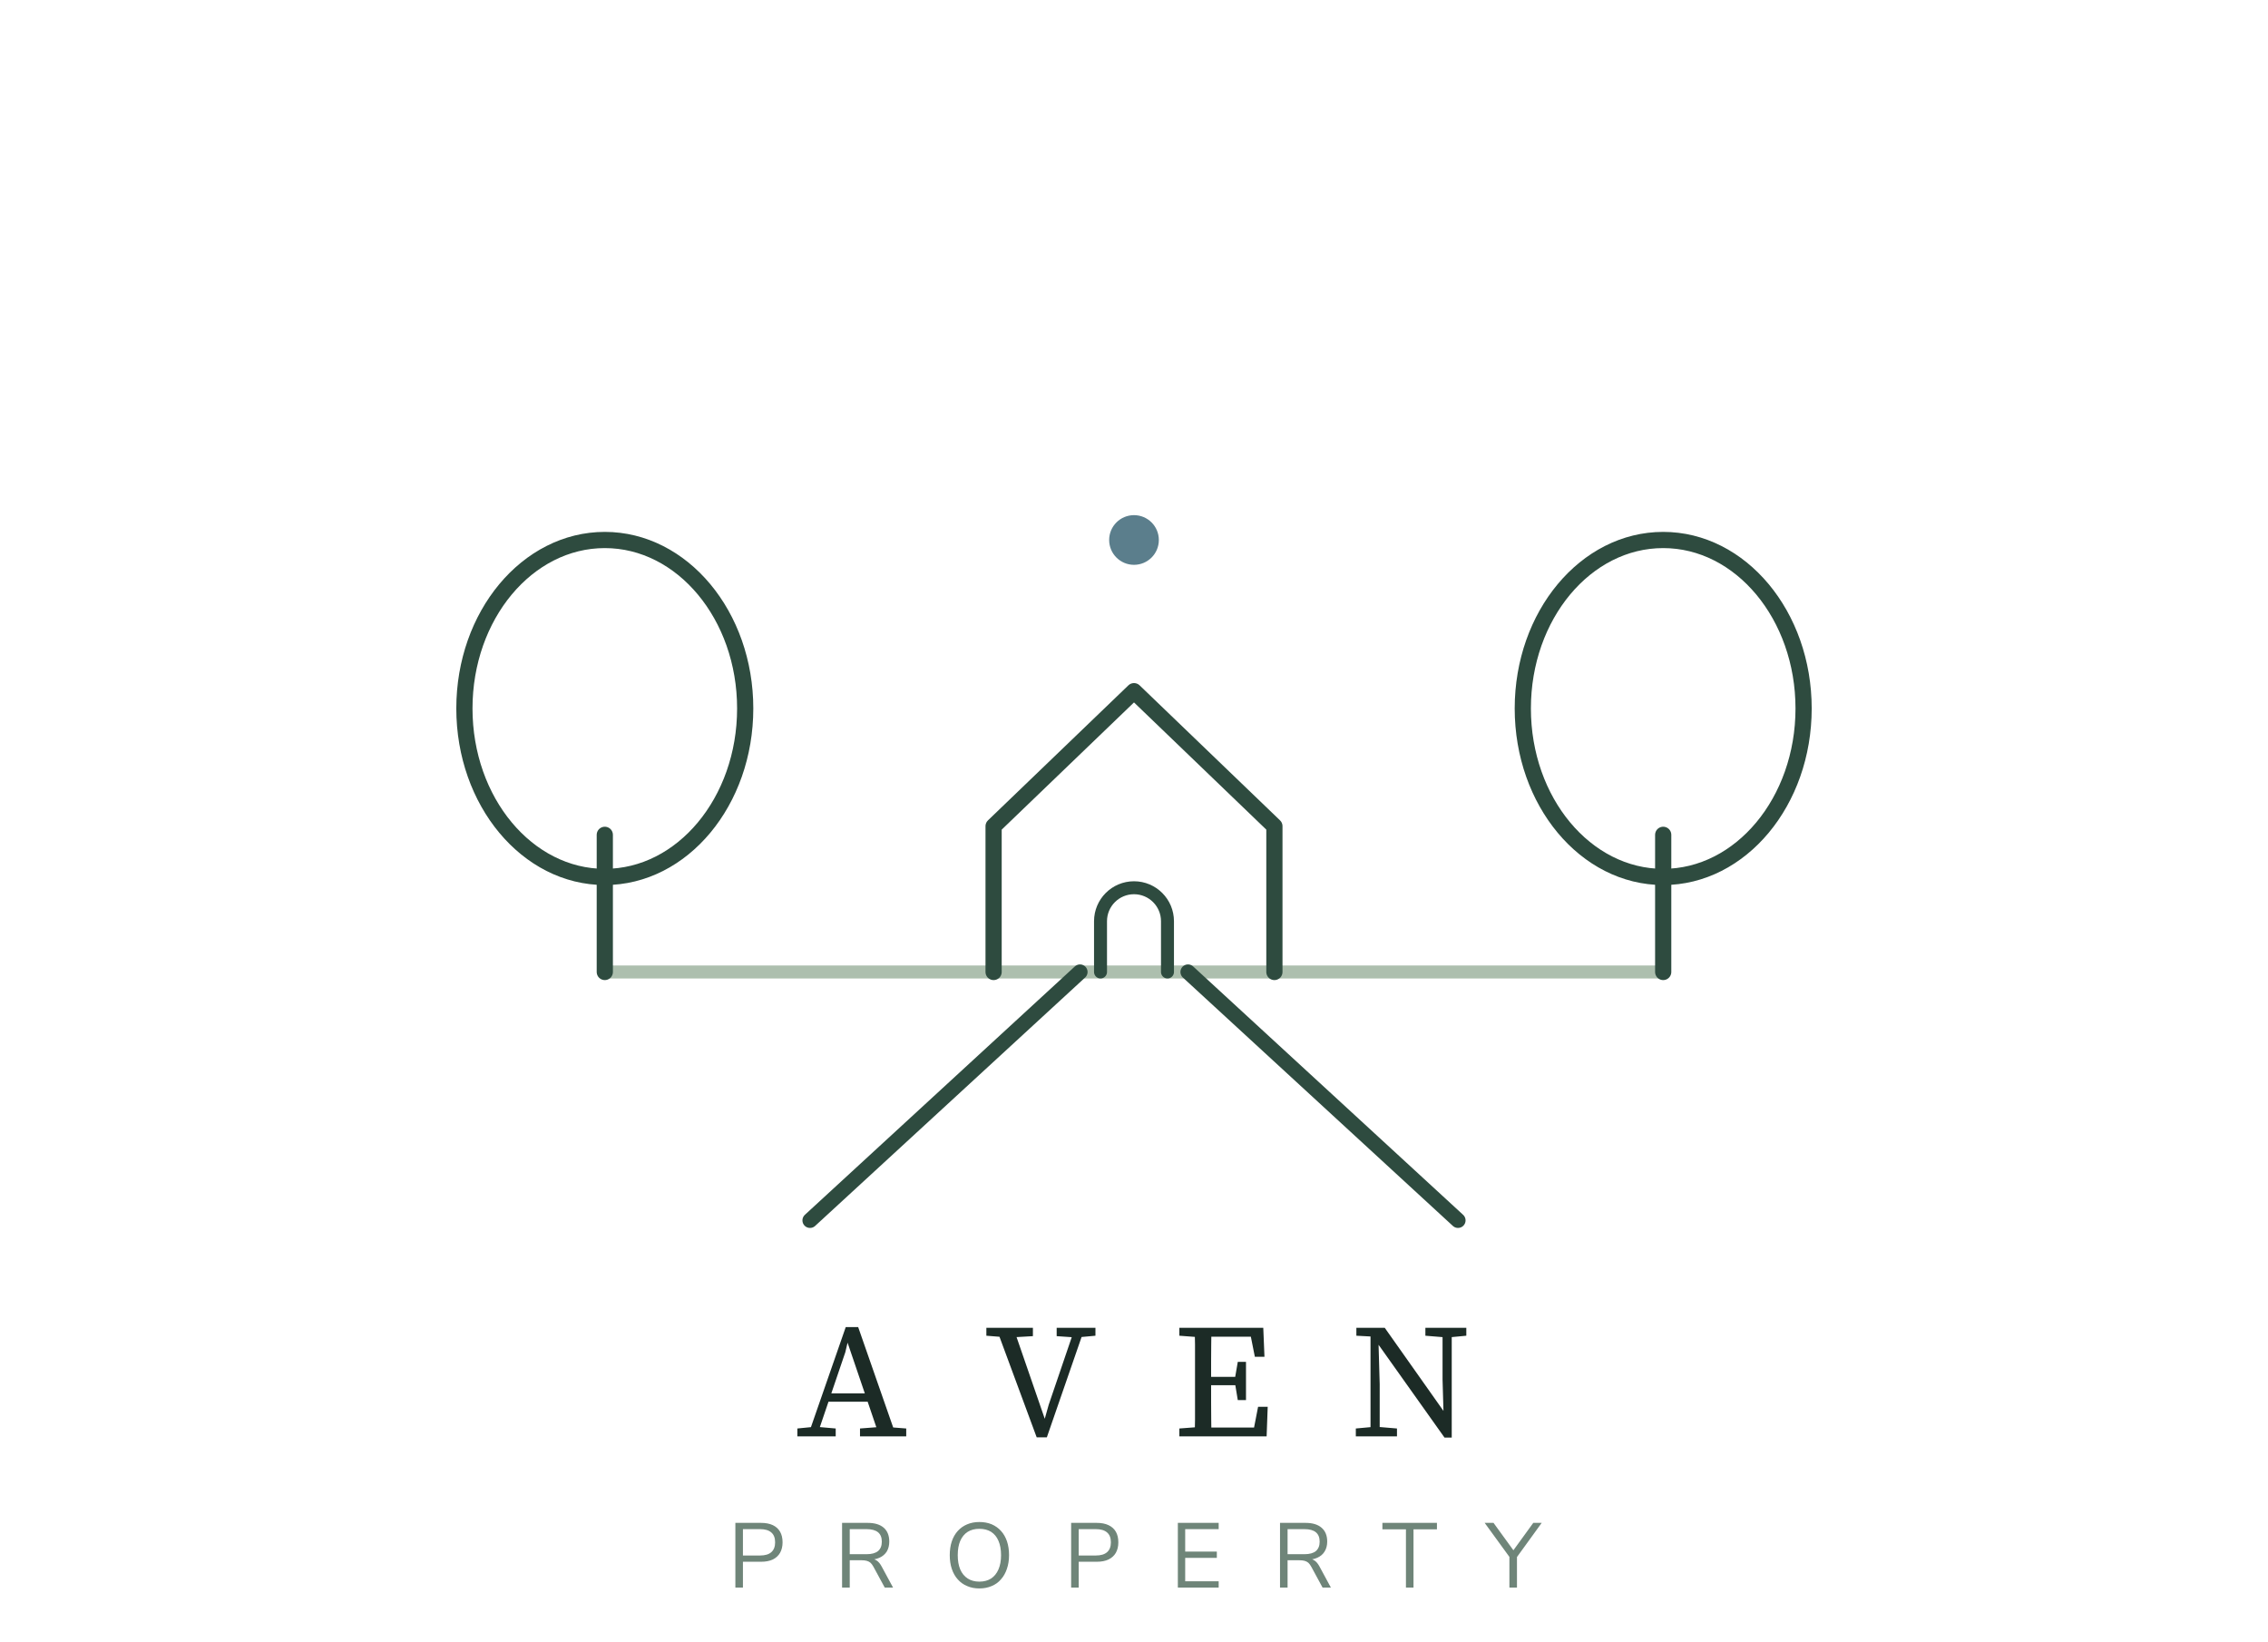
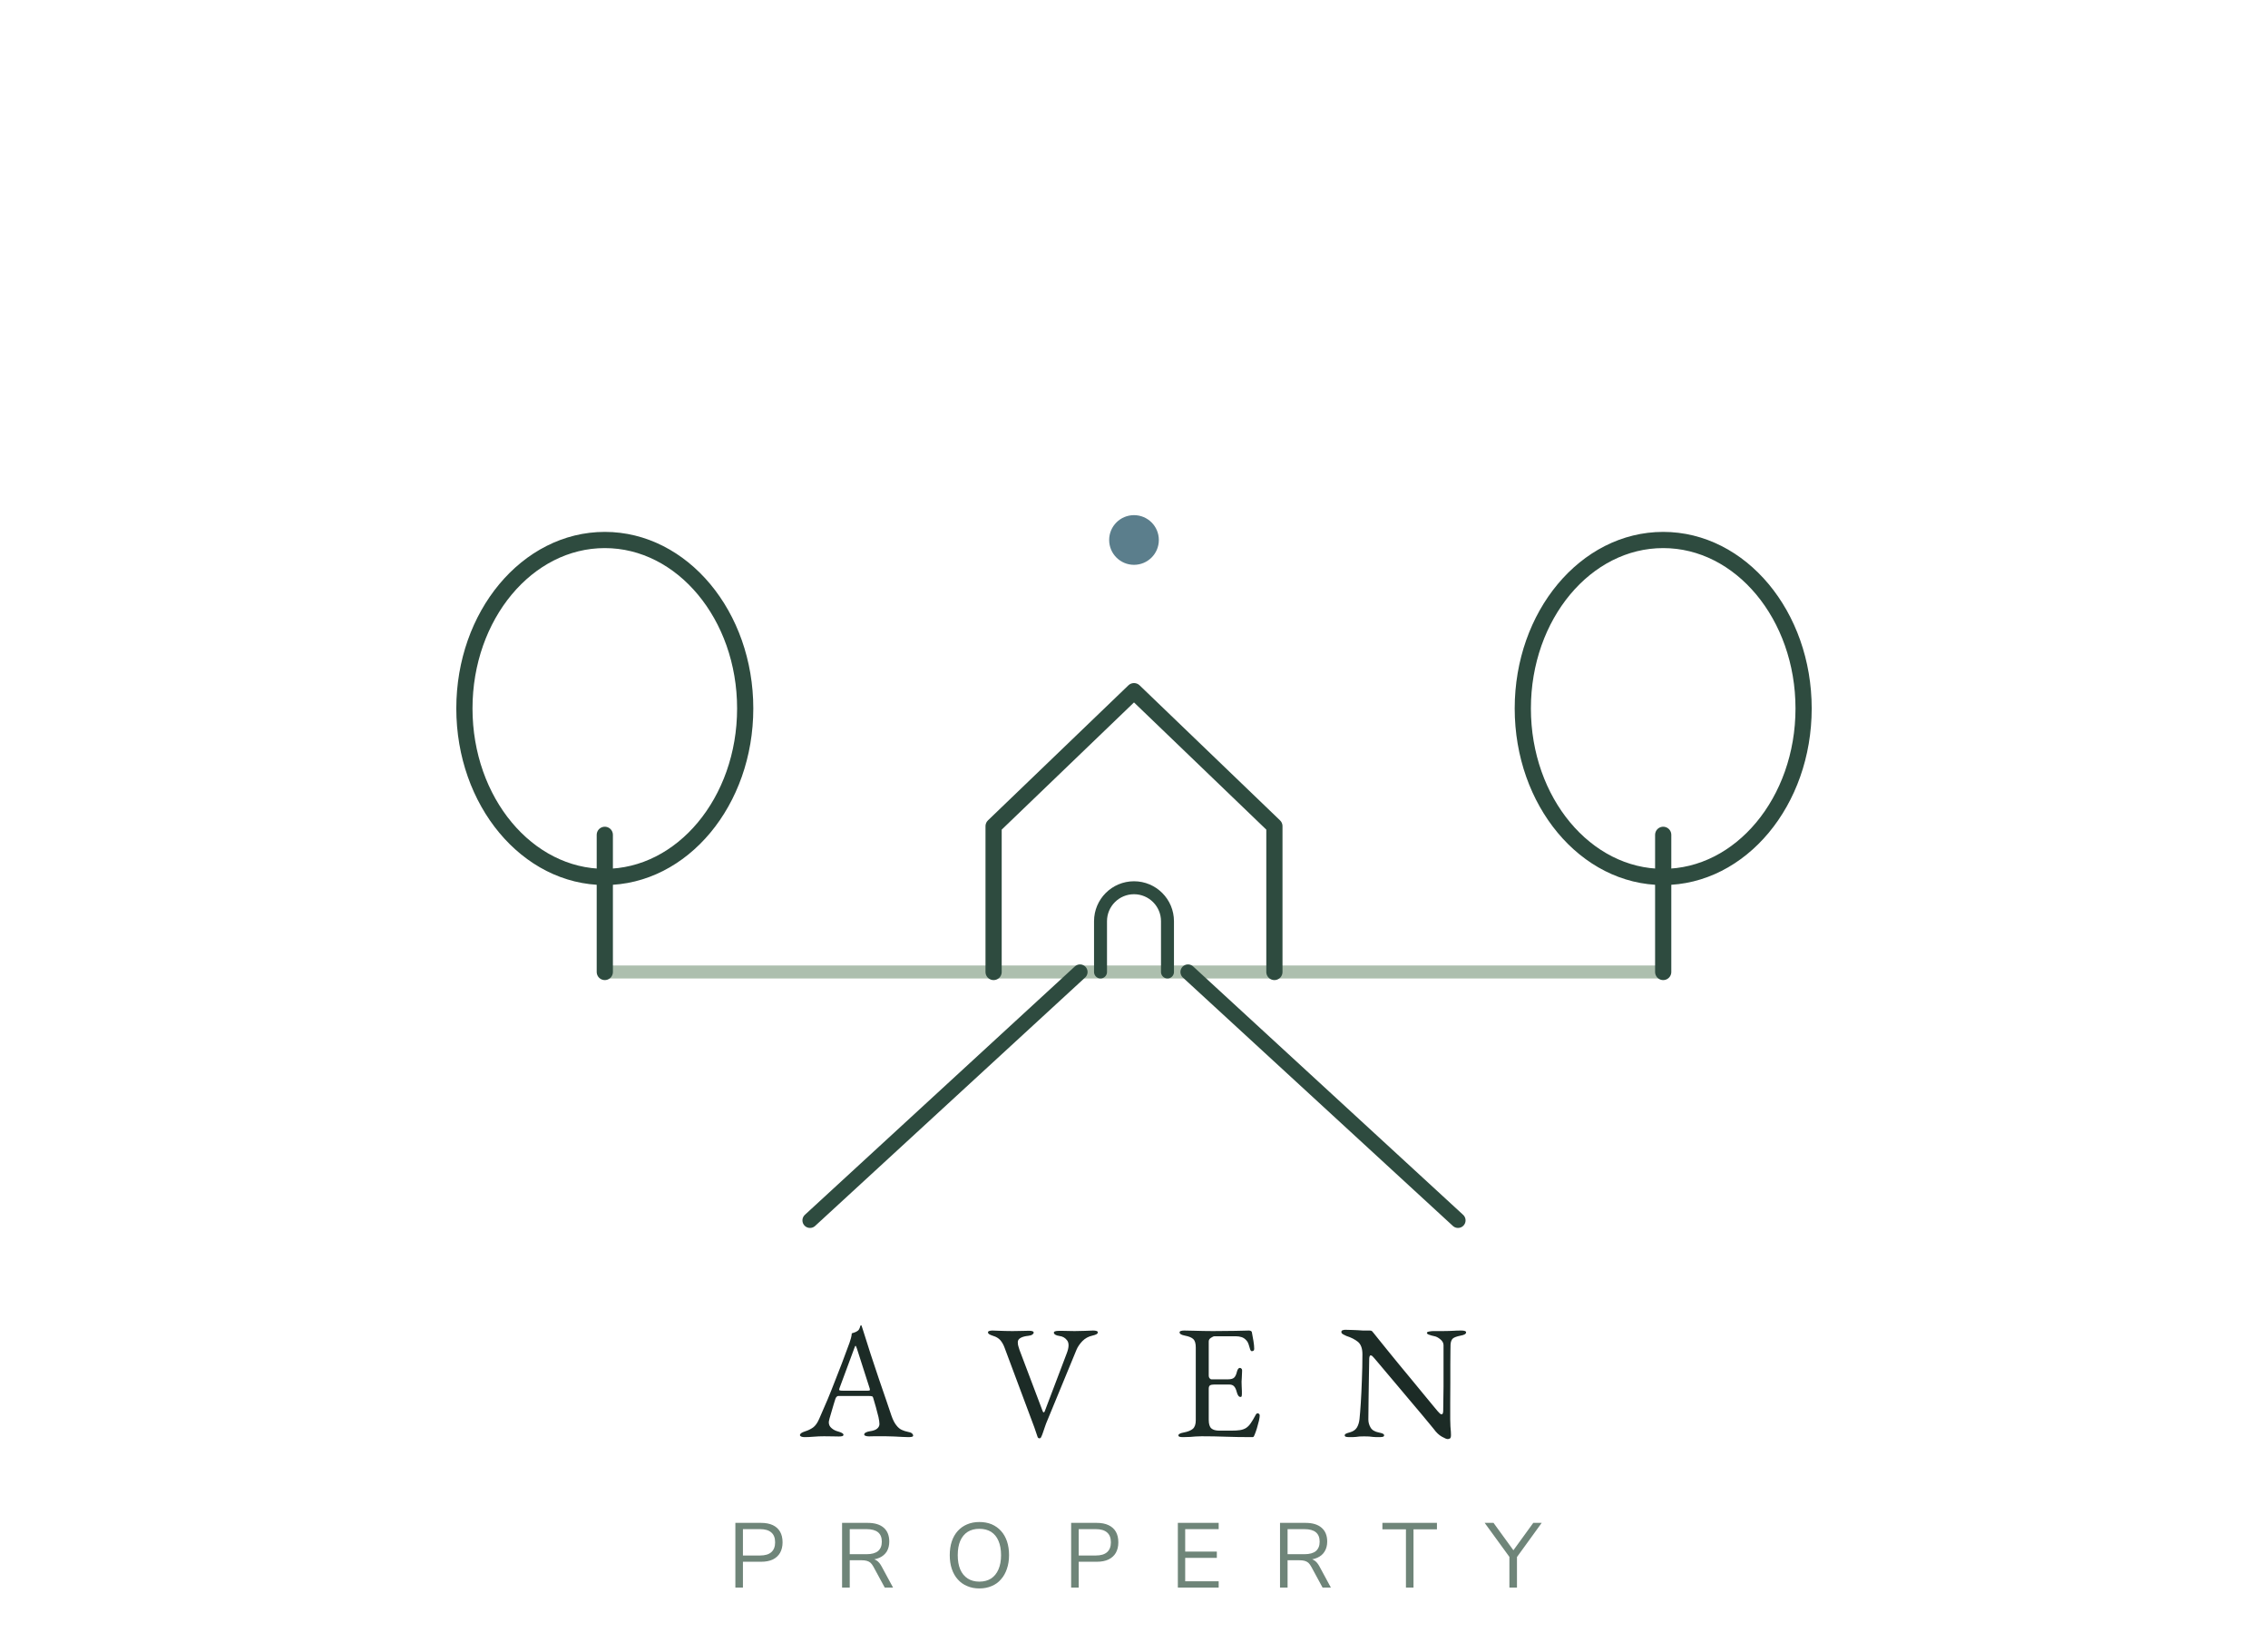
<svg xmlns="http://www.w3.org/2000/svg" viewBox="0 0 210 152" role="img" aria-label="The Approach - house forward: a bigger house, one tree each side, the road arriving at the door">
  <line x1="56" y1="90" x2="154" y2="90" stroke="#adbfae" stroke-width="1.2" stroke-linecap="round" />
  <line x1="75" y1="113" x2="100" y2="90" stroke="#2e4b3f" stroke-width="1.4" stroke-linecap="round" />
  <line x1="135" y1="113" x2="110" y2="90" stroke="#2e4b3f" stroke-width="1.4" stroke-linecap="round" />
  <path d="M92 90 L92 76.5 L105 64 L118 76.5 L118 90" fill="none" stroke="#2e4b3f" stroke-width="1.5" stroke-linecap="round" stroke-linejoin="round" />
  <path d="M101.9 90 L101.9 85.3 A3.1 3.1 0 0 1 108.1 85.3 L108.1 90" fill="none" stroke="#2e4b3f" stroke-width="1.2" stroke-linecap="round" stroke-linejoin="round" />
  <line x1="56" y1="90" x2="56" y2="77.3" stroke="#2e4b3f" stroke-width="1.5" stroke-linecap="round" />
  <ellipse cx="56" cy="65.6" rx="13" ry="15.6" fill="none" stroke="#2e4b3f" stroke-width="1.5" />
  <line x1="154" y1="90" x2="154" y2="77.3" stroke="#2e4b3f" stroke-width="1.5" stroke-linecap="round" />
  <ellipse cx="154" cy="65.6" rx="13" ry="15.6" fill="none" stroke="#2e4b3f" stroke-width="1.5" />
  <circle cx="105" cy="50" r="2.3" fill="#5b7e8c" />
  <g aria-label="AVEN">
-     <path fill="#1c2b26" d="M73.83 133.00V132.27L75.35 132.12H75.67L77.38 132.27V133.00ZM74.79 133.00 78.31 122.88H79.46L82.99 133.00H81.43L78.42 124.15H78.52L78.27 125.21L75.62 133.00ZM76.45 129.79V129.02H80.87V129.79ZM79.63 133.00V132.27L81.59 132.12H81.98L83.91 132.27V133.00Z M95.99 133.09 92.24 122.95H93.83L96.82 131.61H96.67L97.10 130.08L99.53 122.95H100.44L96.93 133.09ZM91.33 123.68V122.95H95.64V123.72L93.74 123.83H93.21ZM97.84 123.72V122.95H101.43V123.68L99.81 123.83H99.45Z M109.20 133.00V132.27L111.19 132.12H111.36V133.00ZM110.62 133.00Q110.64 132.23 110.65 131.46Q110.65 130.69 110.65 129.90Q110.65 129.12 110.65 128.34V127.61Q110.65 126.83 110.65 126.05Q110.65 125.28 110.65 124.50Q110.64 123.72 110.62 122.95H112.17Q112.16 123.71 112.15 124.49Q112.14 125.26 112.14 126.04Q112.14 126.82 112.14 127.61V128.22Q112.14 129.05 112.14 129.85Q112.14 130.66 112.15 131.44Q112.16 132.22 112.17 133.00ZM111.36 133.00V132.18H116.61L116.02 132.68L116.49 130.26H117.38L117.28 133.00ZM111.40 128.26V127.49H114.92V128.26ZM114.61 129.64 114.34 128.01V127.67L114.61 126.10H115.37V129.64ZM109.20 123.68V122.95H111.36V123.83H111.19ZM116.19 125.63 115.72 123.27 116.31 123.77H111.36V122.95H116.97L117.08 125.63Z M125.54 133.00V132.27L127.18 132.12H127.57L129.35 132.27V133.00ZM126.90 133.00V123.29H127.61L127.75 128.17V133.00ZM131.98 123.68V122.95H135.77V123.68L134.19 123.83H133.81ZM133.75 133.11 127.61 124.47H127.42L127.08 123.76L125.59 123.68V122.95H128.22L133.78 130.82L133.66 130.87L133.57 127.73V122.95H134.42V133.11Z" />
+     <path fill="#1c2b26" d="M74.50 133.07Q74.31 133.07 74.19 133.02Q74.07 132.97 74.07 132.88Q74.07 132.78 74.20 132.69Q74.32 132.61 74.56 132.53Q74.95 132.41 75.28 132.18Q75.61 131.94 75.85 131.38Q76.27 130.42 76.63 129.58Q76.98 128.74 77.29 127.93Q77.61 127.12 77.95 126.24Q78.28 125.36 78.66 124.33Q78.73 124.12 78.79 123.91Q78.85 123.70 78.87 123.46Q79.00 123.42 79.14 123.37Q79.27 123.33 79.41 123.23Q79.54 123.14 79.60 122.97Q79.65 122.78 79.69 122.72Q79.71 122.71 79.73 122.71Q79.75 122.71 79.77 122.74Q79.80 122.80 79.82 122.89Q79.84 122.98 79.88 123.07Q80.23 124.21 80.62 125.40Q81.02 126.58 81.38 127.68Q81.75 128.78 82.06 129.66Q82.36 130.54 82.54 131.08Q82.75 131.68 83.00 131.98Q83.23 132.28 83.50 132.40Q83.76 132.52 84.06 132.58Q84.31 132.62 84.44 132.72Q84.55 132.82 84.55 132.93Q84.55 133.01 84.44 133.04Q84.31 133.07 84.12 133.07Q83.91 133.07 83.55 133.05Q83.19 133.03 82.78 133.01Q82.38 132.99 82.03 132.99Q81.75 132.99 81.45 132.99Q81.15 132.99 80.89 132.99Q80.64 133.00 80.46 133.00Q80.27 133.00 80.14 132.95Q80.02 132.91 80.02 132.82Q80.02 132.72 80.17 132.64Q80.32 132.56 80.52 132.53Q81.02 132.46 81.22 132.28Q81.43 132.10 81.43 131.86Q81.43 131.63 81.34 131.21Q81.24 130.78 81.10 130.29Q80.97 129.81 80.85 129.43Q80.82 129.31 80.74 129.29Q80.66 129.26 80.44 129.26H77.61Q77.55 129.26 77.48 129.32Q77.41 129.37 77.35 129.53Q77.31 129.69 77.20 130.01Q77.10 130.33 77.00 130.69Q76.89 131.05 76.81 131.34Q76.74 131.62 76.74 131.69Q76.74 132.03 77.00 132.24Q77.25 132.46 77.61 132.55Q78.10 132.69 78.10 132.85Q78.10 132.94 77.98 132.98Q77.86 133.01 77.67 133.01Q77.47 133.01 77.10 133.00Q76.72 132.99 76.30 132.99Q75.81 132.99 75.34 133.03Q74.88 133.07 74.50 133.07ZM78.02 128.77H80.34Q80.55 128.77 80.55 128.69Q80.55 128.66 80.54 128.63Q80.53 128.59 80.52 128.54L79.35 124.89Q79.26 124.61 79.21 124.61Q79.18 124.61 79.09 124.87L77.73 128.54Q77.70 128.63 77.70 128.66Q77.70 128.74 77.78 128.75Q77.86 128.77 78.02 128.77Z M96.25 133.18Q96.13 133.18 96.08 133.07Q96.02 132.91 95.93 132.63Q95.84 132.35 95.77 132.16L93.02 124.80Q92.87 124.38 92.62 124.09Q92.36 123.81 91.97 123.70Q91.73 123.62 91.61 123.55Q91.48 123.47 91.48 123.37Q91.48 123.28 91.60 123.24Q91.72 123.20 91.91 123.20Q92.15 123.20 92.45 123.22Q92.74 123.23 93.07 123.24Q93.40 123.25 93.74 123.25Q94.04 123.25 94.34 123.24Q94.63 123.23 94.88 123.23Q95.12 123.22 95.27 123.22Q95.47 123.22 95.59 123.26Q95.71 123.30 95.71 123.39Q95.71 123.49 95.59 123.57Q95.47 123.66 95.21 123.69Q94.79 123.73 94.52 123.87Q94.24 124.02 94.24 124.27Q94.24 124.53 94.31 124.71Q94.37 124.90 94.40 125.00L96.56 130.71Q96.59 130.76 96.64 130.78Q96.68 130.79 96.73 130.69L98.78 125.29Q99.08 124.50 98.82 124.13Q98.56 123.76 98.08 123.70Q97.85 123.67 97.72 123.59Q97.58 123.50 97.58 123.40Q97.58 123.31 97.70 123.27Q97.82 123.23 98.02 123.23Q98.21 123.23 98.45 123.23Q98.69 123.23 98.96 123.24Q99.22 123.25 99.50 123.25Q99.94 123.25 100.43 123.23Q100.93 123.20 101.21 123.20Q101.41 123.20 101.53 123.24Q101.65 123.28 101.65 123.37Q101.65 123.47 101.53 123.54Q101.41 123.61 101.15 123.67Q100.60 123.79 100.22 124.18Q99.85 124.57 99.68 124.97L96.86 131.81Q96.83 131.89 96.75 132.12Q96.67 132.35 96.58 132.62Q96.49 132.90 96.40 133.07Q96.38 133.12 96.34 133.15Q96.29 133.18 96.25 133.18Z M109.55 133.07Q109.35 133.07 109.23 133.04Q109.11 133.00 109.11 132.91Q109.11 132.73 109.61 132.64Q110.18 132.53 110.45 132.30Q110.72 132.06 110.72 131.51V124.77Q110.72 124.22 110.50 124.00Q110.28 123.78 109.71 123.67Q109.46 123.62 109.34 123.55Q109.22 123.47 109.22 123.37Q109.22 123.28 109.34 123.24Q109.46 123.20 109.65 123.20Q110.22 123.20 110.62 123.22Q111.02 123.23 111.40 123.24Q111.78 123.25 112.31 123.25Q112.80 123.25 113.35 123.24Q113.90 123.23 114.36 123.23Q114.87 123.22 115.23 123.21Q115.58 123.20 115.64 123.20Q115.71 123.20 115.80 123.23Q115.89 123.27 115.91 123.34Q115.98 123.76 116.06 124.17Q116.13 124.59 116.13 124.89Q116.13 125.02 116.07 125.06Q116.00 125.11 115.92 125.11Q115.85 125.11 115.82 125.07Q115.79 125.03 115.76 124.96Q115.68 124.70 115.61 124.47Q115.53 124.24 115.43 124.14Q115.22 123.89 114.96 123.81Q114.71 123.73 114.42 123.73H112.46Q112.34 123.73 112.13 123.87Q111.92 124.00 111.92 124.21V127.39Q111.92 127.53 112.00 127.62Q112.08 127.72 112.19 127.72H113.67Q114.11 127.72 114.27 127.56Q114.44 127.41 114.54 126.98Q114.63 126.66 114.81 126.66Q114.87 126.66 114.94 126.72Q115.01 126.78 115.01 126.89Q115.01 126.95 115.00 127.16Q114.99 127.38 114.98 127.60Q114.96 127.83 114.96 127.94Q114.96 128.09 114.97 128.34Q114.98 128.59 114.99 128.81Q114.99 129.04 114.99 129.10Q114.99 129.21 114.97 129.28Q114.95 129.35 114.86 129.35Q114.63 129.35 114.51 128.88Q114.42 128.53 114.27 128.37Q114.12 128.20 113.82 128.20H112.43Q112.17 128.20 112.05 128.27Q111.92 128.34 111.92 128.59V131.47Q111.92 132.04 112.16 132.26Q112.40 132.47 112.91 132.47H114.02Q114.50 132.47 114.82 132.42Q115.14 132.37 115.38 132.22Q115.62 132.06 115.81 131.78Q116.00 131.51 116.24 131.06Q116.28 130.97 116.34 130.91Q116.40 130.85 116.48 130.87Q116.55 130.88 116.60 130.94Q116.64 130.99 116.64 131.08Q116.64 131.22 116.57 131.55Q116.49 131.89 116.38 132.25Q116.27 132.61 116.18 132.82Q116.13 132.93 116.10 133.00Q116.06 133.07 115.97 133.07Q115.25 133.07 114.63 133.06Q114.02 133.04 113.46 133.03Q112.91 133.01 112.38 133.00Q111.84 132.99 111.27 132.99Q110.94 132.99 110.70 133.01Q110.46 133.03 110.21 133.05Q109.95 133.07 109.55 133.07Z M134.04 133.25Q133.90 133.25 133.51 133.03Q133.11 132.81 132.75 132.31Q132.69 132.24 132.38 131.86Q132.07 131.49 131.60 130.92Q131.13 130.36 130.57 129.70Q130.02 129.04 129.46 128.38Q128.91 127.72 128.43 127.16Q127.95 126.59 127.63 126.21Q127.30 125.83 127.23 125.74Q127.12 125.61 127.05 125.55Q126.97 125.50 126.91 125.50Q126.84 125.50 126.81 125.61Q126.78 125.72 126.78 125.81Q126.76 126.55 126.75 127.51Q126.73 128.47 126.72 129.49Q126.70 130.51 126.70 131.44Q126.70 131.84 126.91 132.19Q127.11 132.53 127.66 132.64Q127.92 132.69 128.04 132.75Q128.16 132.81 128.16 132.91Q128.16 133.00 128.04 133.04Q127.92 133.07 127.72 133.07Q127.32 133.07 127.12 133.05Q126.91 133.03 126.76 133.01Q126.60 133.00 126.31 133.00Q126.04 133.00 125.89 133.01Q125.74 133.03 125.55 133.05Q125.35 133.07 124.95 133.07Q124.75 133.07 124.63 133.04Q124.51 133.00 124.51 132.91Q124.51 132.81 124.63 132.75Q124.75 132.69 125.01 132.62Q125.44 132.50 125.64 132.18Q125.83 131.86 125.88 131.40Q125.94 130.82 126.00 129.89Q126.06 128.95 126.10 127.79Q126.15 126.62 126.15 125.39Q126.15 124.60 125.74 124.25Q125.32 123.91 124.66 123.70Q124.60 123.67 124.40 123.57Q124.20 123.47 124.20 123.34Q124.20 123.20 124.33 123.17Q124.47 123.13 124.54 123.13Q124.98 123.14 125.25 123.15Q125.52 123.16 125.73 123.17Q125.94 123.19 126.19 123.20Q126.45 123.20 126.85 123.20Q126.99 123.20 127.06 123.28Q127.14 123.36 127.21 123.46Q127.27 123.55 127.61 123.96Q127.95 124.38 128.45 125.00Q128.95 125.62 129.55 126.35Q130.15 127.08 130.75 127.80Q131.35 128.53 131.86 129.15Q132.37 129.78 132.71 130.18Q133.05 130.59 133.11 130.66Q133.17 130.72 133.28 130.84Q133.39 130.96 133.48 130.96Q133.62 130.96 133.63 130.65Q133.63 130.44 133.64 129.84Q133.65 129.25 133.66 128.40Q133.66 127.56 133.66 126.56Q133.66 125.58 133.66 124.54Q133.65 124.24 133.35 124.00Q133.05 123.76 132.79 123.72Q132.54 123.67 132.33 123.59Q132.12 123.52 132.12 123.42Q132.12 123.33 132.33 123.29Q132.54 123.25 132.73 123.25Q132.88 123.25 133.03 123.25Q133.17 123.25 133.31 123.25Q133.45 123.25 133.59 123.25Q133.95 123.25 134.16 123.24Q134.37 123.23 134.62 123.22Q134.86 123.20 135.31 123.20Q135.51 123.20 135.63 123.24Q135.75 123.28 135.75 123.37Q135.75 123.58 135.25 123.67Q134.70 123.78 134.52 123.94Q134.34 124.11 134.31 124.48Q134.31 124.56 134.30 125.06Q134.29 125.58 134.29 126.36Q134.29 127.14 134.29 128.03Q134.28 128.94 134.28 129.83Q134.28 130.72 134.28 131.43Q134.28 131.78 134.30 132.08Q134.32 132.37 134.34 132.57Q134.35 132.78 134.35 132.88Q134.35 133.12 134.26 133.19Q134.16 133.25 134.04 133.25Z" />
  </g>
  <g aria-label="PROPERTY">
    <path fill="#6f8579" d="M68.09 147.00V141.01H70.47Q71.11 141.01 71.56 141.22Q72.00 141.43 72.23 141.83Q72.46 142.23 72.46 142.81Q72.46 143.37 72.23 143.78Q72.00 144.18 71.56 144.40Q71.11 144.61 70.47 144.61H68.79V147.00ZM68.79 144.03H70.38Q71.07 144.03 71.42 143.72Q71.77 143.41 71.77 142.81Q71.77 142.20 71.42 141.90Q71.07 141.59 70.38 141.59H68.79Z M77.97 147.00V141.01H80.35Q81.31 141.01 81.83 141.46Q82.34 141.91 82.34 142.74Q82.34 143.27 82.11 143.66Q81.87 144.04 81.43 144.24Q80.98 144.44 80.35 144.44L80.43 144.33H80.60Q80.93 144.33 81.18 144.50Q81.43 144.67 81.63 145.04L82.69 147.00H81.92L80.88 145.08Q80.75 144.84 80.60 144.70Q80.44 144.57 80.24 144.52Q80.04 144.47 79.76 144.47H78.68V147.00ZM78.68 143.91H80.24Q80.94 143.91 81.30 143.62Q81.65 143.32 81.65 142.75Q81.65 142.17 81.30 141.88Q80.94 141.59 80.24 141.59H78.68Z M90.68 147.08Q90.05 147.08 89.55 146.86Q89.04 146.65 88.68 146.24Q88.32 145.84 88.13 145.27Q87.94 144.71 87.94 144.00Q87.94 143.29 88.13 142.72Q88.32 142.16 88.68 141.76Q89.04 141.36 89.54 141.15Q90.05 140.93 90.68 140.93Q91.31 140.93 91.82 141.14Q92.33 141.36 92.69 141.76Q93.05 142.16 93.24 142.72Q93.43 143.29 93.43 143.99Q93.43 144.70 93.23 145.27Q93.04 145.84 92.68 146.24Q92.33 146.65 91.82 146.86Q91.31 147.08 90.68 147.08ZM90.68 146.45Q91.32 146.45 91.77 146.16Q92.21 145.87 92.45 145.32Q92.69 144.77 92.69 144.00Q92.69 143.22 92.45 142.67Q92.22 142.13 91.77 141.84Q91.32 141.56 90.68 141.56Q90.05 141.56 89.60 141.84Q89.15 142.13 88.91 142.68Q88.68 143.22 88.68 144.00Q88.68 144.77 88.91 145.32Q89.15 145.87 89.60 146.16Q90.05 146.45 90.68 146.45Z M99.18 147.00V141.01H101.55Q102.20 141.01 102.64 141.22Q103.09 141.43 103.32 141.83Q103.55 142.23 103.55 142.81Q103.55 143.37 103.32 143.78Q103.09 144.18 102.64 144.40Q102.20 144.61 101.55 144.61H99.88V147.00ZM99.88 144.03H101.47Q102.16 144.03 102.51 143.72Q102.86 143.41 102.86 142.81Q102.86 142.20 102.51 141.90Q102.16 141.59 101.47 141.59H99.88Z M109.06 147.00V141.01H112.84V141.59H109.74V143.67H112.67V144.25H109.74V146.42H112.84V147.00Z M118.52 147.00V141.01H120.89Q121.85 141.01 122.37 141.46Q122.89 141.91 122.89 142.74Q122.89 143.27 122.65 143.66Q122.42 144.04 121.97 144.24Q121.52 144.44 120.89 144.44L120.97 144.33H121.14Q121.48 144.33 121.72 144.50Q121.97 144.67 122.17 145.04L123.23 147.00H122.46L121.42 145.08Q121.29 144.84 121.14 144.70Q120.98 144.57 120.78 144.52Q120.58 144.47 120.30 144.47H119.22V147.00ZM119.22 143.91H120.78Q121.49 143.91 121.84 143.62Q122.19 143.32 122.19 142.75Q122.19 142.17 121.84 141.88Q121.49 141.59 120.78 141.59H119.22Z M130.18 147.00V141.61H128.00V141.01H133.05V141.61H130.88V147.00Z M139.76 147.00V143.90L139.92 144.38L137.47 141.01H138.29L140.22 143.67H140.04L141.97 141.01H142.75L140.31 144.38L140.46 143.90V147.00Z" />
  </g>
</svg>
